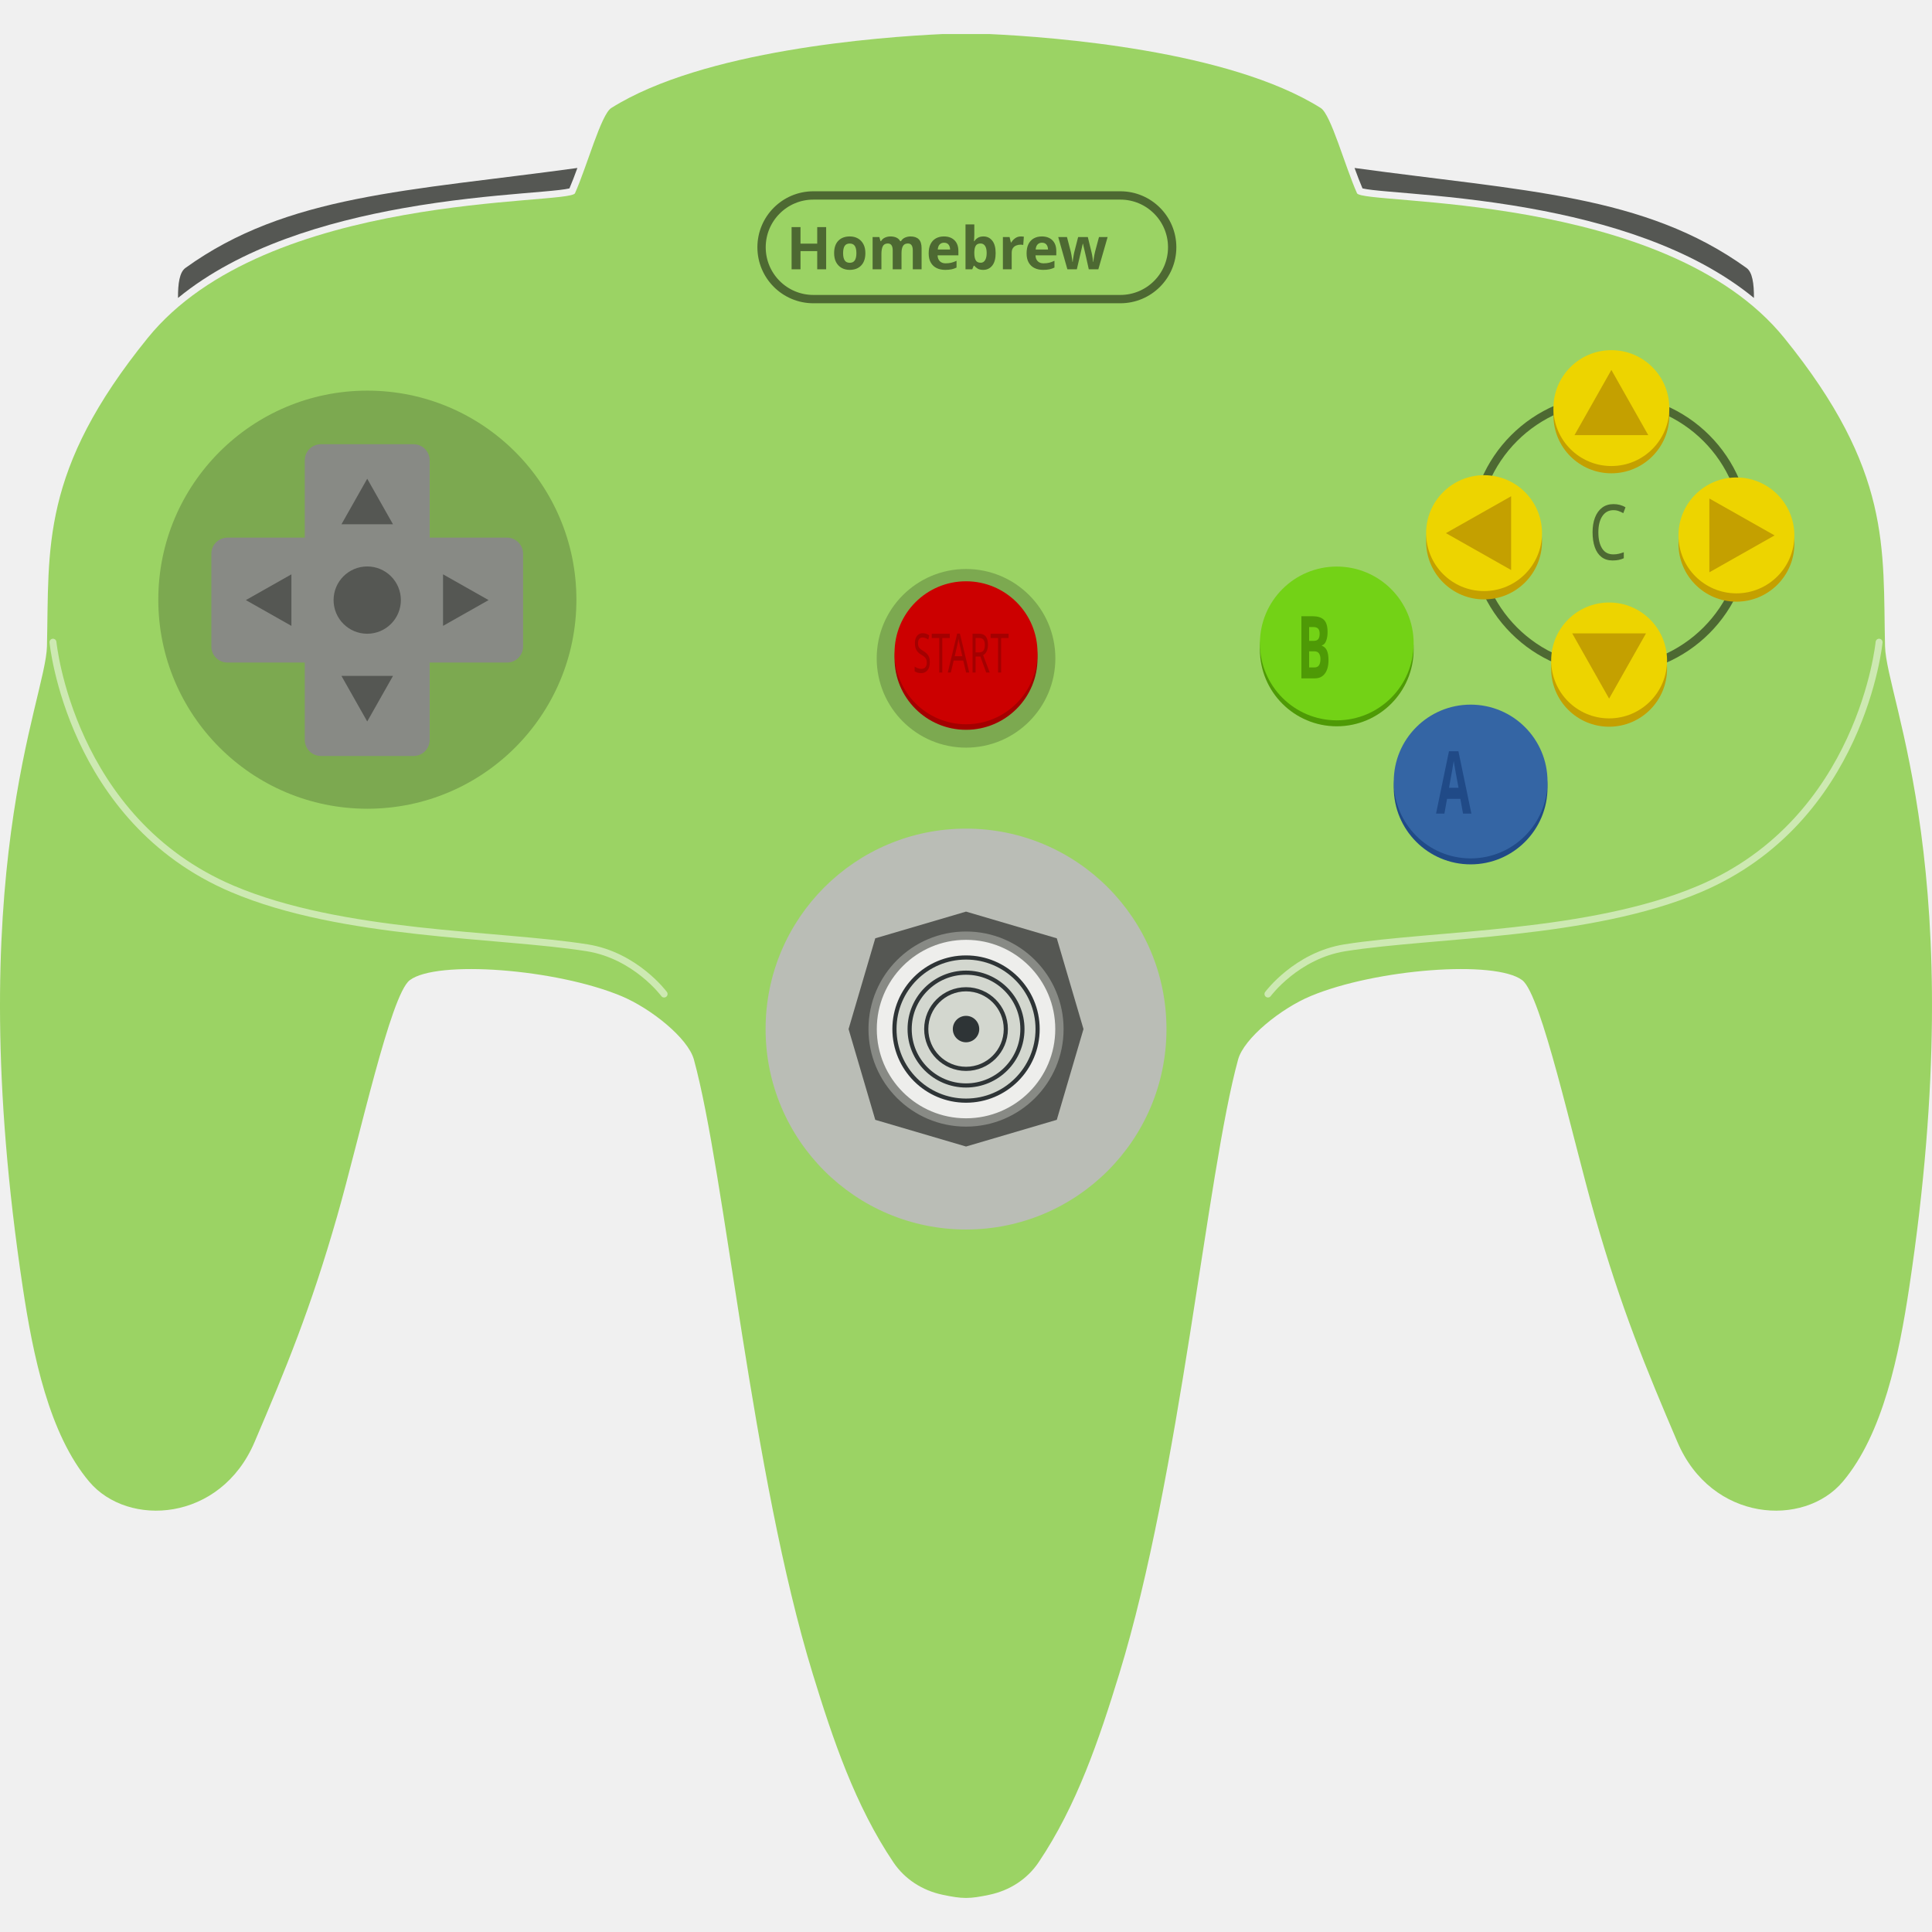
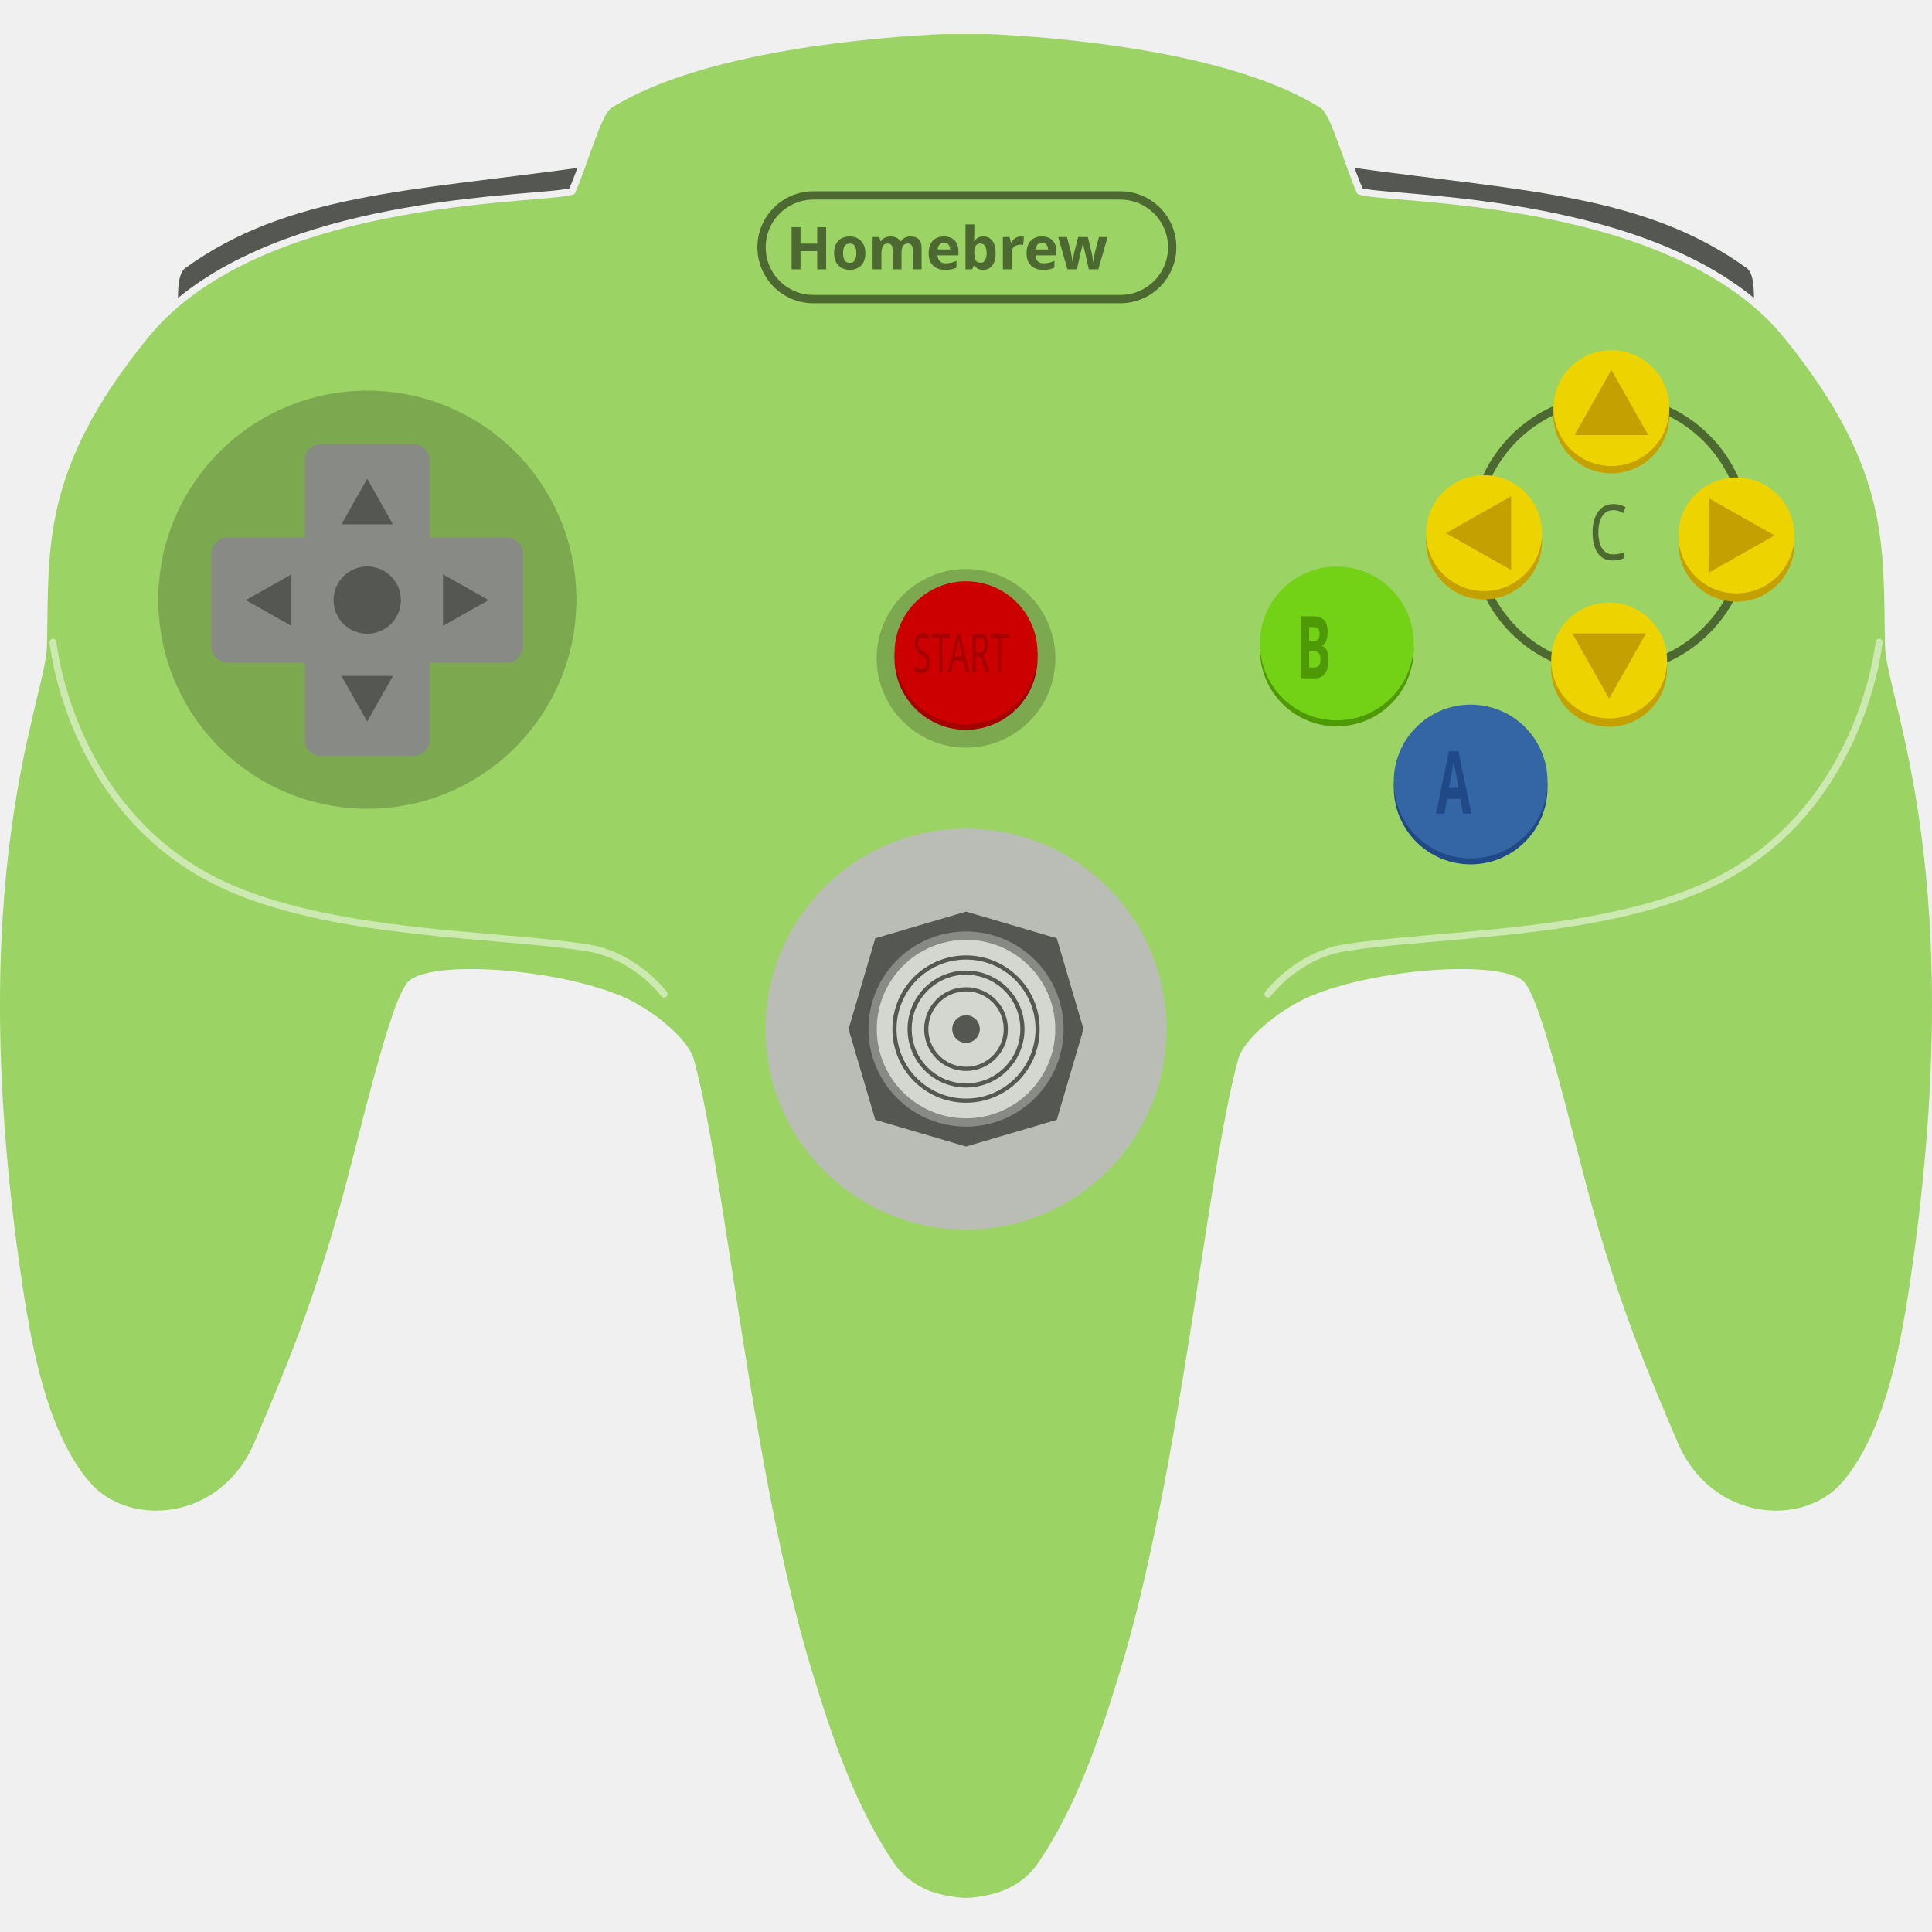
<svg xmlns="http://www.w3.org/2000/svg" width="512" height="512" viewBox="0 0 480 480" id="svg4210" version="1.1">
  <defs id="defs4212" />
  <g id="layer1" transform="translate(0,-572.3621)">
-     <g id="g5146" transform="matrix(0.3447453,0,0,0.3447453,144.4487,683.5835)">
-       <path id="path4769" d="m 260.16,-298.072 c -45.732,2.124 -172.542,11.667 -238.643,53.291 -7.367,4.639 -17.412,41.862 -26.143,61.43 -3.875,8.684 -222.182,-1.534 -307.912,104.285 -77.652,95.848 -70.972,151.348 -72.621,222.143 -0.904,38.823 -62.358,164.252 -17.43,462.143 7.346,48.708 18.926,105.711 47.93,140 28.024,33.13 94.522,29.018 119.098,-28.57 22.7,-53.194 40.4,-95.944 59.549,-162.857 16.309,-56.988 38.47,-159.494 52.287,-170 19.415,-14.761 105.573,-8.161 152.504,11.428 21.467,8.96 48.085,30.398 52.287,45.715 22.634,82.5 41.522,299.006 85.691,442.857 14.428,46.989 30.524,94.803 58.098,135.715 8.21,12.181 20.848,20.277 35.361,23.355 14.513,3.079 19.431,3.074 33.941,-0.016 14.51,-3.09 27.116,-11.174 35.316,-23.34 27.574,-40.911 43.668,-88.726 58.096,-135.715 44.169,-143.852 63.059,-360.358 85.693,-442.857 4.202,-15.317 30.82,-36.755 52.287,-45.715 46.931,-19.589 133.089,-26.189 152.504,-11.428 13.817,10.506 35.977,113.012 52.285,170 19.149,66.913 36.851,109.663 59.551,162.857 24.575,57.589 91.074,61.701 119.098,28.57 29.004,-34.289 40.583,-91.292 47.93,-140 C 1001.846,307.328 940.393,181.899 939.488,143.076 937.839,72.282 944.519,16.781 866.867,-79.066 781.137,-184.886 562.83,-174.667 558.955,-183.352 c -8.731,-19.568 -18.775,-56.79 -26.143,-61.43 -66.106,-41.627 -192.931,-51.167 -238.654,-53.289 v -0.002 c -6.499,2.1e-4 -6.071,0.002 -13.613,0.002 h -6.715 c -7.573,0 -7.15,-0.002 -13.67,-0.002 z" style="opacity:1;fill:#9bd364;fill-opacity:1;fill-rule:evenodd;stroke:none;stroke-width:1px;stroke-linecap:butt;stroke-linejoin:miter;stroke-opacity:1" />
-       <path id="path4776" d="m -2.893,-201.574 c -122.021,16.756 -209.014,19.102 -282.475,72.059 -4.26,3.071 -5.402,11.225 -5.357,21.617 44.91,-36.816 107.155,-54.861 161.959,-64.658 33.138,-5.924 63.637,-8.779 86.023,-10.699 11.193,-0.96 20.376,-1.689 26.711,-2.428 3.168,-0.369 5.647,-0.755 7.115,-1.098 0.177,-0.041 0.157,-0.048 0.303,-0.088 1.832,-4.24 3.759,-9.341 5.721,-14.705 z" style="opacity:1;fill:#555753;fill-rule:evenodd;stroke:none;stroke-width:1px;stroke-linecap:butt;stroke-linejoin:miter;stroke-opacity:1" />
-       <path style="opacity:1;fill:#555753;fill-rule:evenodd;stroke:none;stroke-width:1px;stroke-linecap:butt;stroke-linejoin:miter;stroke-opacity:1" d="m 557.179,-201.574 c 122.021,16.756 209.014,19.102 282.475,72.059 4.26,3.071 5.402,11.225 5.357,21.617 -44.91,-36.816 -107.155,-54.861 -161.959,-64.658 -33.138,-5.924 -63.637,-8.779 -86.023,-10.699 -11.193,-0.96 -20.376,-1.689 -26.711,-2.428 -3.168,-0.369 -5.647,-0.755 -7.115,-1.098 -0.177,-0.041 -0.157,-0.048 -0.303,-0.088 -1.832,-4.24 -3.759,-9.341 -5.721,-14.705 z" id="path4785" />
-       <circle style="opacity:0.2;fill:#000000;fill-opacity:1;stroke:none;stroke-width:10;stroke-linecap:round;stroke-miterlimit:4;stroke-dasharray:none;stroke-dashoffset:0;stroke-opacity:1" id="circle4789" cx="277.187" cy="151.811" r="64.375" />
-       <circle style="opacity:1;fill:#a40000;fill-opacity:1;stroke:none;stroke-width:10;stroke-linecap:round;stroke-miterlimit:4;stroke-dasharray:none;stroke-dashoffset:0;stroke-opacity:1" id="circle4801" cx="277.187" cy="151.811" r="51.518" />
-       <circle r="51.518" cy="147.811" cx="277.187" id="path4787" style="opacity:1;fill:#cc0000;fill-opacity:1;stroke:none;stroke-width:10;stroke-linecap:round;stroke-miterlimit:4;stroke-dasharray:none;stroke-dashoffset:0;stroke-opacity:1" />
-       <text transform="scale(0.786953,1.270724)" id="text4791" y="127.547" x="303.586" style="font-style:normal;font-weight:normal;font-size:9.49px;line-height:125%;font-family:sans-serif;letter-spacing:0px;word-spacing:0px;opacity:1;fill:#a40000;fill-opacity:1;stroke:none;stroke-width:1px;stroke-linecap:butt;stroke-linejoin:miter;stroke-opacity:1" xml:space="preserve">
-         <tspan style="font-size:30.842px;fill:#a40000" y="127.547" x="303.586" id="tspan4793">START</tspan>
+     <g id="g988">
+       <path id="path4769" d="m 234.138,580.824 c -15.766,0.732 -59.483,4.022 -82.271,18.372 -2.54,1.599 -6.003,14.432 -9.013,21.178 -1.336,2.994 -76.596,-0.529 -106.151,35.952 -26.77,33.043 -24.467,52.176 -25.036,76.583 -0.312,13.384 -21.498,56.625 -6.009,159.321 2.533,16.792 6.525,36.443 16.524,48.264 9.661,11.421 32.586,10.004 41.058,-9.849 7.826,-18.338 13.928,-33.076 20.529,-56.144 5.622,-19.646 13.262,-54.985 18.026,-58.607 6.693,-5.089 36.396,-2.814 52.575,3.94 7.401,3.089 16.577,10.479 18.026,15.76 7.803,28.441 14.315,103.081 29.542,152.673 4.974,16.199 10.523,32.683 20.029,46.787 2.83,4.199 7.187,6.99 12.191,8.052 5.003,1.061 6.699,1.06 11.701,-0.01 5.002,-1.065 9.348,-3.852 12.175,-8.046 9.506,-14.104 15.054,-30.588 20.028,-46.787 15.227,-49.592 21.739,-124.232 29.542,-152.673 1.449,-5.28 10.625,-12.671 18.026,-15.76 16.179,-6.753 45.882,-9.029 52.575,-3.94 4.763,3.622 12.403,38.96 18.025,58.607 6.602,23.068 12.704,37.806 20.53,56.144 8.472,19.853 31.397,21.271 41.058,9.849 9.999,-11.821 13.991,-31.472 16.524,-48.264 15.489,-102.696 -5.697,-145.937 -6.009,-159.321 -0.569,-24.406 1.734,-43.54 -25.036,-76.583 -29.555,-36.481 -104.815,-32.958 -106.151,-35.952 -3.01,-6.746 -6.473,-19.578 -9.013,-21.178 -22.79,-14.351 -66.512,-17.639 -82.275,-18.371 v -6.9e-4 c -2.24,7e-5 -2.093,6.9e-4 -4.693,6.9e-4 h -2.315 c -2.611,0 -2.465,-6.9e-4 -4.713,-6.9e-4 z" style="opacity:1;fill:#9bd364;fill-opacity:1;fill-rule:evenodd;stroke:none;stroke-width:0.345px;stroke-linecap:butt;stroke-linejoin:miter;stroke-opacity:1" />
+       <path id="path4776" d="m 143.451,614.092 c -42.066,5.776 -72.057,6.585 -97.382,24.842 -1.469,1.059 -1.862,3.87 -1.847,7.452 15.483,-12.692 36.941,-18.913 55.835,-22.291 11.424,-2.042 21.939,-3.027 29.656,-3.688 3.859,-0.331 7.024,-0.582 9.208,-0.837 1.092,-0.127 1.947,-0.26 2.453,-0.378 0.061,-0.014 0.054,-0.017 0.104,-0.03 0.631,-1.462 1.296,-3.22 1.972,-5.069 z" style="opacity:1;fill:#555753;fill-rule:evenodd;stroke:none;stroke-width:0.345px;stroke-linecap:butt;stroke-linejoin:miter;stroke-opacity:1" />
+       <path style="opacity:1;fill:#555753;fill-rule:evenodd;stroke:none;stroke-width:0.345px;stroke-linecap:butt;stroke-linejoin:miter;stroke-opacity:1" d="m 336.533,614.092 c 42.066,5.776 72.057,6.585 97.382,24.842 1.469,1.059 1.862,3.87 1.847,7.452 -15.483,-12.692 -36.941,-18.913 -55.835,-22.291 -11.424,-2.042 -21.939,-3.027 -29.656,-3.688 -3.859,-0.331 -7.024,-0.582 -9.208,-0.837 -1.092,-0.127 -1.947,-0.26 -2.453,-0.378 -0.061,-0.014 -0.054,-0.017 -0.104,-0.03 -0.631,-1.462 -1.296,-3.22 -1.972,-5.069 z" id="path4785" />
+       <circle style="opacity:0.2;fill:#000000;fill-opacity:1;stroke:none;stroke-width:3.447;stroke-linecap:round;stroke-miterlimit:4;stroke-dasharray:none;stroke-dashoffset:0;stroke-opacity:1" id="circle4789" cx="240.007" cy="735.92" r="22.193" />
+       <circle style="opacity:1;fill:#a40000;fill-opacity:1;stroke:none;stroke-width:3.447;stroke-linecap:round;stroke-miterlimit:4;stroke-dasharray:none;stroke-dashoffset:0;stroke-opacity:1" id="circle4801" cx="240.007" cy="735.92" r="17.761" />
+       <circle r="17.761" cy="734.541" cx="240.007" id="path4787" style="opacity:1;fill:#cc0000;fill-opacity:1;stroke:none;stroke-width:3.447;stroke-linecap:round;stroke-miterlimit:4;stroke-dasharray:none;stroke-dashoffset:0;stroke-opacity:1" />
+       <text transform="scale(0.786953,1.270724)" id="text4791" y="581.919" x="288.214" style="font-style:normal;font-weight:normal;font-size:3.272px;line-height:125%;font-family:sans-serif;letter-spacing:0px;word-spacing:0px;opacity:1;fill:#a40000;fill-opacity:1;stroke:none;stroke-width:0.345px;stroke-linecap:butt;stroke-linejoin:miter;stroke-opacity:1" xml:space="preserve">
+         <tspan style="font-size:10.633px;fill:#a40000;stroke-width:0.345px" y="581.919" x="288.214" id="tspan4793">START</tspan>
      </text>
-       <rect ry="37.352" rx="37.352" y="-181.768" x="129.83" height="74.704" width="295.924" id="rect4795" style="opacity:0.5;fill:none;fill-opacity:1;stroke:#000000;stroke-width:6;stroke-linecap:round;stroke-miterlimit:4;stroke-dasharray:none;stroke-dashoffset:0;stroke-opacity:1" />
-       <text id="text4797" y="-128.549" x="147.647" style="font-style:normal;font-weight:normal;font-size:7.093px;line-height:125%;font-family:sans-serif;letter-spacing:0px;word-spacing:0px;opacity:0.5;fill:#000000;fill-opacity:1;stroke:none;stroke-width:1px;stroke-linecap:butt;stroke-linejoin:miter;stroke-opacity:1" xml:space="preserve">
-         <tspan style="font-style:normal;font-variant:normal;font-weight:bold;font-stretch:normal;font-size:42.561px;font-family:sans-serif;-inkscape-font-specification:'sans-serif Bold'" y="-128.549" x="147.647" id="tspan4799">Homebrew</tspan>
+       <rect ry="12.877" rx="12.877" y="620.92" x="189.207" height="25.754" width="102.018" id="rect4795" style="opacity:0.5;fill:none;fill-opacity:1;stroke:#000000;stroke-width:2.068;stroke-linecap:round;stroke-miterlimit:4;stroke-dasharray:none;stroke-dashoffset:0;stroke-opacity:1" />
+       <text id="text4797" y="639.267" x="195.349" style="font-style:normal;font-weight:normal;font-size:2.445px;line-height:125%;font-family:sans-serif;letter-spacing:0px;word-spacing:0px;opacity:0.5;fill:#000000;fill-opacity:1;stroke:none;stroke-width:0.345px;stroke-linecap:butt;stroke-linejoin:miter;stroke-opacity:1" xml:space="preserve">
+         <tspan style="font-style:normal;font-variant:normal;font-weight:bold;font-stretch:normal;font-size:14.673px;font-family:sans-serif;-inkscape-font-specification:'sans-serif Bold';stroke-width:0.345px" y="639.267" x="195.349" id="tspan4799">Homebrew</tspan>
      </text>
-       <circle r="55.407" cy="145.396" cx="544.372" id="circle4803" style="opacity:1;fill:#4e9a06;fill-opacity:1;stroke:none;stroke-width:10;stroke-linecap:round;stroke-miterlimit:4;stroke-dasharray:none;stroke-dashoffset:0;stroke-opacity:1" />
-       <circle style="opacity:1;fill:#73d216;fill-opacity:1;stroke:none;stroke-width:10;stroke-linecap:round;stroke-miterlimit:4;stroke-dasharray:none;stroke-dashoffset:0;stroke-opacity:1" id="circle4805" cx="544.372" cy="141.094" r="55.407" />
-       <circle style="opacity:1;fill:#204a87;fill-opacity:1;stroke:none;stroke-width:10;stroke-linecap:round;stroke-miterlimit:4;stroke-dasharray:none;stroke-dashoffset:0;stroke-opacity:1" id="circle4807" cx="640.842" cy="244.896" r="55.407" />
-       <circle r="55.407" cy="240.594" cx="640.842" id="circle4809" style="opacity:1;fill:#3465a4;fill-opacity:1;stroke:none;stroke-width:10;stroke-linecap:round;stroke-miterlimit:4;stroke-dasharray:none;stroke-dashoffset:0;stroke-opacity:1" />
-       <circle r="97.985" cy="62.413" cx="741.452" id="path4815" style="opacity:0.5;fill:none;fill-opacity:1;stroke:#000000;stroke-width:6;stroke-linecap:round;stroke-miterlimit:4;stroke-dasharray:none;stroke-dashoffset:0;stroke-opacity:1" />
-       <circle style="opacity:0.2;fill:#000000;fill-opacity:1;stroke:none;stroke-width:9.225;stroke-linecap:round;stroke-miterlimit:4;stroke-dasharray:none;stroke-dashoffset:0;stroke-opacity:1" id="circle4817" cx="-154.262" cy="109.556" r="150.658" />
-       <path id="rect4819" d="m -187.734,-2.479 c -6.447,0 -11.639,5.189 -11.639,11.637 V 64.836 h -55.678 c -6.447,0 -11.639,5.191 -11.639,11.639 v 66.76 c 0,6.447 5.191,11.639 11.639,11.639 h 55.678 v 55.678 c 0,6.447 5.191,11.639 11.639,11.639 h 66.76 c 6.447,0 11.639,-5.191 11.639,-11.639 v -55.678 h 55.678 c 6.447,0 11.639,-5.191 11.639,-11.639 V 76.475 c 0,-6.447 -5.191,-11.639 -11.639,-11.639 H -109.336 V 9.158 c 0,-6.447 -5.191,-11.637 -11.639,-11.637 z" style="opacity:1;fill:#888a85;fill-opacity:1;stroke:none;stroke-width:6;stroke-linecap:round;stroke-miterlimit:4;stroke-dasharray:none;stroke-dashoffset:0;stroke-opacity:1" />
-       <circle r="24.244" cy="109.855" cx="-154.354" id="path4824" style="opacity:1;fill:#555753;fill-opacity:1;stroke:none;stroke-width:6;stroke-linecap:round;stroke-miterlimit:4;stroke-dasharray:none;stroke-dashoffset:0;stroke-opacity:1" />
-       <path id="path4826" d="m -154.355,22.385 -18.572,32.834 h 37.145 z" style="opacity:1;fill:#555753;fill-rule:evenodd;stroke:none;stroke-width:1px;stroke-linecap:butt;stroke-linejoin:miter;stroke-opacity:1" />
-       <path style="opacity:1;fill:#555753;fill-rule:evenodd;stroke:none;stroke-width:1px;stroke-linecap:butt;stroke-linejoin:miter;stroke-opacity:1" d="M -66.884,109.855 -99.718,91.283 v 37.145 z" id="path4836" />
-       <path id="path4838" d="m -154.354,197.326 18.572,-32.834 h -37.145 z" style="opacity:1;fill:#555753;fill-rule:evenodd;stroke:none;stroke-width:1px;stroke-linecap:butt;stroke-linejoin:miter;stroke-opacity:1" />
-       <path style="opacity:1;fill:#555753;fill-rule:evenodd;stroke:none;stroke-width:1px;stroke-linecap:butt;stroke-linejoin:miter;stroke-opacity:1" d="m -241.825,109.855 32.834,18.572 V 91.283 Z" id="path4840" />
-       <circle r="144.452" cy="418.997" cx="277.187" id="path4842" style="opacity:1;fill:#babdb6;fill-opacity:1;stroke:none;stroke-width:6;stroke-linecap:round;stroke-miterlimit:4;stroke-dasharray:none;stroke-dashoffset:0;stroke-opacity:1" />
-       <path d="m 277.187,503.648 -65.409,-19.243 -19.243,-65.409 19.243,-65.409 65.409,-19.243 65.409,19.243 19.243,65.409 -19.243,65.409 z" id="path4844" style="opacity:1;fill:#555753;fill-opacity:1;stroke:none;stroke-width:6;stroke-linecap:round;stroke-miterlimit:4;stroke-dasharray:none;stroke-dashoffset:0;stroke-opacity:1" />
-       <circle style="opacity:1;fill:#eeeeec;fill-opacity:1;stroke:#888a85;stroke-width:6;stroke-linecap:round;stroke-miterlimit:4;stroke-dasharray:none;stroke-dashoffset:0;stroke-opacity:1" id="circle4846" cx="277.187" cy="418.997" r="67.309" />
-       <circle r="51.581" cy="418.997" cx="277.187" id="circle4848" style="opacity:1;fill:#d3d7cf;fill-opacity:1;stroke:#2e3436;stroke-width:3;stroke-linecap:round;stroke-miterlimit:4;stroke-dasharray:none;stroke-dashoffset:0;stroke-opacity:1" />
-       <circle style="opacity:1;fill:none;fill-opacity:1;stroke:#2e3436;stroke-width:3;stroke-linecap:round;stroke-miterlimit:4;stroke-dasharray:none;stroke-dashoffset:0;stroke-opacity:1" id="circle4850" cx="277.187" cy="418.997" r="40.64" />
-       <circle r="28.674" cy="418.997" cx="277.187" id="circle4852" style="opacity:1;fill:none;fill-opacity:1;stroke:#2e3436;stroke-width:3;stroke-linecap:round;stroke-miterlimit:4;stroke-dasharray:none;stroke-dashoffset:0;stroke-opacity:1" />
-       <circle style="opacity:1;fill:#2e3436;fill-opacity:1;stroke:none;stroke-width:0.849;stroke-linecap:round;stroke-miterlimit:4;stroke-dasharray:none;stroke-dashoffset:0;stroke-opacity:1" id="circle4854" cx="277.187" cy="418.997" r="9.527" />
-       <text transform="scale(0.8909614,1.122383)" id="text4856" y="71.93" x="814.896" style="font-style:normal;font-weight:normal;font-size:49.295px;line-height:125%;font-family:sans-serif;letter-spacing:0px;word-spacing:0px;opacity:0.5;fill:#000000;fill-opacity:1;stroke:none;stroke-width:1px;stroke-linecap:butt;stroke-linejoin:miter;stroke-opacity:1" xml:space="preserve">
-         <tspan y="71.93" x="814.896" id="tspan4858">C</tspan>
+       <circle r="19.101" cy="733.708" cx="332.118" id="circle4803" style="opacity:1;fill:#4e9a06;fill-opacity:1;stroke:none;stroke-width:3.447;stroke-linecap:round;stroke-miterlimit:4;stroke-dasharray:none;stroke-dashoffset:0;stroke-opacity:1" />
+       <circle style="opacity:1;fill:#73d216;fill-opacity:1;stroke:none;stroke-width:3.447;stroke-linecap:round;stroke-miterlimit:4;stroke-dasharray:none;stroke-dashoffset:0;stroke-opacity:1" id="circle4805" cx="332.118" cy="732.225" r="19.101" />
+       <circle style="opacity:1;fill:#204a87;fill-opacity:1;stroke:none;stroke-width:3.447;stroke-linecap:round;stroke-miterlimit:4;stroke-dasharray:none;stroke-dashoffset:0;stroke-opacity:1" id="circle4807" cx="365.376" cy="768.01" r="19.101" />
+       <circle r="19.101" cy="766.527" cx="365.376" id="circle4809" style="opacity:1;fill:#3465a4;fill-opacity:1;stroke:none;stroke-width:3.447;stroke-linecap:round;stroke-miterlimit:4;stroke-dasharray:none;stroke-dashoffset:0;stroke-opacity:1" />
+       <circle r="33.78" cy="705.1" cx="400.061" id="path4815" style="opacity:0.5;fill:none;fill-opacity:1;stroke:#000000;stroke-width:2.068;stroke-linecap:round;stroke-miterlimit:4;stroke-dasharray:none;stroke-dashoffset:0;stroke-opacity:1" />
+       <circle style="opacity:0.2;fill:#000000;fill-opacity:1;stroke:none;stroke-width:3.18;stroke-linecap:round;stroke-miterlimit:4;stroke-dasharray:none;stroke-dashoffset:0;stroke-opacity:1" id="circle4817" cx="91.267" cy="721.352" r="51.939" />
+       <path id="rect4819" d="m 79.728,682.729 c -2.223,0 -4.012,1.789 -4.012,4.012 v 19.195 H 56.521 c -2.223,0 -4.012,1.79 -4.012,4.012 v 23.015 c 0,2.223 1.79,4.012 4.012,4.012 h 19.195 v 19.195 c 0,2.223 1.79,4.012 4.012,4.012 h 23.015 c 2.223,0 4.012,-1.79 4.012,-4.012 v -19.195 h 19.195 c 2.223,0 4.012,-1.79 4.012,-4.012 v -23.015 c 0,-2.223 -1.79,-4.012 -4.012,-4.012 h -19.195 v -19.195 c 0,-2.223 -1.79,-4.012 -4.012,-4.012 z" style="opacity:1;fill:#888a85;fill-opacity:1;stroke:none;stroke-width:2.068;stroke-linecap:round;stroke-miterlimit:4;stroke-dasharray:none;stroke-dashoffset:0;stroke-opacity:1" />
+       <circle r="8.358" cy="721.456" cx="91.236" id="path4824" style="opacity:1;fill:#555753;fill-opacity:1;stroke:none;stroke-width:2.068;stroke-linecap:round;stroke-miterlimit:4;stroke-dasharray:none;stroke-dashoffset:0;stroke-opacity:1" />
+       <path id="path4826" d="m 91.236,691.301 -6.403,11.319 h 12.805 z" style="opacity:1;fill:#555753;fill-rule:evenodd;stroke:none;stroke-width:0.345px;stroke-linecap:butt;stroke-linejoin:miter;stroke-opacity:1" />
+       <path style="opacity:1;fill:#555753;fill-rule:evenodd;stroke:none;stroke-width:0.345px;stroke-linecap:butt;stroke-linejoin:miter;stroke-opacity:1" d="m 121.391,721.456 -11.319,-6.403 v 12.805 z" id="path4836" />
+       <path id="path4838" d="m 91.236,751.611 6.403,-11.319 H 84.833 Z" style="opacity:1;fill:#555753;fill-rule:evenodd;stroke:none;stroke-width:0.345px;stroke-linecap:butt;stroke-linejoin:miter;stroke-opacity:1" />
+       <path style="opacity:1;fill:#555753;fill-rule:evenodd;stroke:none;stroke-width:0.345px;stroke-linecap:butt;stroke-linejoin:miter;stroke-opacity:1" d="m 61.081,721.456 11.319,6.403 v -12.805 z" id="path4840" />
+       <circle r="49.799" cy="828.031" cx="240.007" id="path4842" style="opacity:1;fill:#babdb6;fill-opacity:1;stroke:none;stroke-width:2.068;stroke-linecap:round;stroke-miterlimit:4;stroke-dasharray:none;stroke-dashoffset:0;stroke-opacity:1" />
+       <path d="m 240.007,857.214 -22.549,-6.634 -6.634,-22.549 6.634,-22.549 22.549,-6.634 22.549,6.634 6.634,22.549 -6.634,22.549 z" id="path4844" style="opacity:1;fill:#555753;fill-opacity:1;stroke:none;stroke-width:2.068;stroke-linecap:round;stroke-miterlimit:4;stroke-dasharray:none;stroke-dashoffset:0;stroke-opacity:1" />
+       <circle style="opacity:1;fill:#d3d7cf;fill-opacity:1;stroke:#888a85;stroke-width:2.068;stroke-linecap:round;stroke-miterlimit:4;stroke-dasharray:none;stroke-dashoffset:0;stroke-opacity:1" id="circle4846" cx="240.007" cy="828.031" r="23.204" />
+       <circle r="17.782" cy="828.031" cx="240.007" id="circle4848" style="opacity:1;fill:#d3d7cf;fill-opacity:1;stroke:#555753;stroke-width:1.034;stroke-linecap:round;stroke-miterlimit:4;stroke-dasharray:none;stroke-dashoffset:0;stroke-opacity:1" />
+       <circle style="opacity:1;fill:none;fill-opacity:1;stroke:#555753;stroke-width:1.034;stroke-linecap:round;stroke-miterlimit:4;stroke-dasharray:none;stroke-dashoffset:0;stroke-opacity:1" id="circle4850" cx="240.007" cy="828.031" r="14.011" />
+       <circle r="9.885" cy="828.031" cx="240.007" id="circle4852" style="opacity:1;fill:none;fill-opacity:1;stroke:#555753;stroke-width:1.034;stroke-linecap:round;stroke-miterlimit:4;stroke-dasharray:none;stroke-dashoffset:0;stroke-opacity:1" />
+       <circle style="opacity:1;fill:#555753;fill-opacity:1;stroke:#555753;stroke-width:0.293;stroke-linecap:round;stroke-miterlimit:4;stroke-dasharray:none;stroke-dashoffset:0;stroke-opacity:1" id="circle4854" cx="240.007" cy="828.031" r="3.284" />
+       <text transform="scale(0.8909614,1.122383)" id="text4856" y="633.844" x="443.058" style="font-style:normal;font-weight:normal;font-size:16.994px;line-height:125%;font-family:sans-serif;letter-spacing:0px;word-spacing:0px;opacity:0.5;fill:#000000;fill-opacity:1;stroke:none;stroke-width:0.345px;stroke-linecap:butt;stroke-linejoin:miter;stroke-opacity:1" xml:space="preserve">
+         <tspan style="stroke-width:0.345px" y="633.844" x="443.058" id="tspan4858">C</tspan>
      </text>
-       <text xml:space="preserve" style="font-style:normal;font-weight:normal;font-size:48.097px;line-height:125%;font-family:sans-serif;letter-spacing:0px;word-spacing:0px;opacity:1;fill:#204a87;fill-opacity:1;stroke:none;stroke-width:1px;stroke-linecap:butt;stroke-linejoin:miter;stroke-opacity:1" x="802.606" y="202.39" id="text4860" transform="scale(0.7673906,1.303117)">
-         <tspan style="font-style:normal;font-variant:normal;font-weight:bold;font-stretch:normal;font-family:sans-serif;-inkscape-font-specification:'sans-serif Bold';fill:#204a87" id="tspan4862" x="802.606" y="202.39">A</tspan>
+       <text xml:space="preserve" style="font-style:normal;font-weight:normal;font-size:16.581px;line-height:125%;font-family:sans-serif;letter-spacing:0px;word-spacing:0px;opacity:1;fill:#204a87;fill-opacity:1;stroke:none;stroke-width:0.345px;stroke-linecap:butt;stroke-linejoin:miter;stroke-opacity:1" x="464.928" y="594.349" id="text4860" transform="scale(0.7673906,1.303117)">
+         <tspan style="font-style:normal;font-variant:normal;font-weight:bold;font-stretch:normal;font-family:sans-serif;-inkscape-font-specification:'sans-serif Bold';fill:#204a87;stroke-width:0.345px" id="tspan4862" x="464.928" y="594.349">A</tspan>
      </text>
-       <text transform="scale(0.7673906,1.303117)" id="text4864" y="127.57" x="671.829" style="font-style:normal;font-weight:normal;font-size:48.097px;line-height:125%;font-family:sans-serif;letter-spacing:0px;word-spacing:0px;opacity:1;fill:#4e9a06;fill-opacity:1;stroke:none;stroke-width:1px;stroke-linecap:butt;stroke-linejoin:miter;stroke-opacity:1" xml:space="preserve">
-         <tspan y="127.57" x="671.829" id="tspan4866" style="font-style:normal;font-variant:normal;font-weight:bold;font-stretch:normal;font-family:sans-serif;-inkscape-font-specification:'sans-serif Bold';fill:#4e9a06">B</tspan>
+       <text transform="scale(0.7673906,1.303117)" id="text4864" y="568.555" x="419.843" style="font-style:normal;font-weight:normal;font-size:16.581px;line-height:125%;font-family:sans-serif;letter-spacing:0px;word-spacing:0px;opacity:1;fill:#4e9a06;fill-opacity:1;stroke:none;stroke-width:0.345px;stroke-linecap:butt;stroke-linejoin:miter;stroke-opacity:1" xml:space="preserve">
+         <tspan y="568.555" x="419.843" id="tspan4866" style="font-style:normal;font-variant:normal;font-weight:bold;font-stretch:normal;font-family:sans-serif;-inkscape-font-specification:'sans-serif Bold';fill:#4e9a06;stroke-width:0.345px">B</tspan>
      </text>
-       <path id="path4868" d="m -380.828,140.194 c 0,0 12.405,128.171 129.3,177.787 79.491,33.74 191.328,32.266 255.569,42.426 C 39.058,365.946 59.599,393.743 59.599,393.743" style="opacity:0.5;fill:none;fill-rule:evenodd;stroke:#ffffff;stroke-width:5;stroke-linecap:round;stroke-linejoin:round;stroke-miterlimit:4;stroke-dasharray:none;stroke-opacity:1" />
-       <g id="g4935">
+       <path id="path4868" d="m 13.16,731.915 c 0,0 4.277,44.186 44.575,61.291 27.404,11.632 65.96,11.123 88.106,14.626 12.072,1.909 19.153,11.492 19.153,11.492" style="opacity:0.5;fill:none;fill-rule:evenodd;stroke:#ffffff;stroke-width:1.724;stroke-linecap:round;stroke-linejoin:round;stroke-miterlimit:4;stroke-dasharray:none;stroke-opacity:1" />
+       <g transform="matrix(0.3447453,0,0,0.3447453,144.4487,683.5835)" id="g4935">
        <circle style="opacity:1;fill:#c4a000;fill-opacity:1;stroke:none;stroke-width:10;stroke-linecap:round;stroke-miterlimit:4;stroke-dasharray:none;stroke-dashoffset:0;stroke-opacity:1" id="circle4811" cx="742.27" cy="-23.277" r="41.756" />
        <g id="g4888">
          <circle style="opacity:1;fill:#edd400;fill-opacity:1;stroke:none;stroke-width:10;stroke-linecap:round;stroke-miterlimit:4;stroke-dasharray:none;stroke-dashoffset:0;stroke-opacity:1" id="circle4813" cx="742.27" cy="-28.519" r="41.756" />
          <path style="opacity:1;fill:#c4a000;fill-rule:evenodd;stroke:none;stroke-width:1px;stroke-linecap:butt;stroke-linejoin:miter;stroke-opacity:1" d="m 742.27,-56.018 -26.585,46.999 h 53.169 z" id="path4870" />
        </g>
      </g>
-       <g id="g4918">
+       <g transform="matrix(0.3447453,0,0,0.3447453,144.4487,683.5835)" id="g4918">
        <circle transform="rotate(90)" r="41.756" cy="-832.383" cx="69.231" id="circle4912" style="opacity:1;fill:#c4a000;fill-opacity:1;stroke:none;stroke-width:10;stroke-linecap:round;stroke-miterlimit:4;stroke-dasharray:none;stroke-dashoffset:0;stroke-opacity:1" />
        <circle style="opacity:1;fill:#edd400;fill-opacity:1;stroke:none;stroke-width:10;stroke-linecap:round;stroke-miterlimit:4;stroke-dasharray:none;stroke-dashoffset:0;stroke-opacity:1" id="circle4894" cx="63.231" cy="-832.383" r="41.756" transform="rotate(90)" />
        <path style="opacity:1;fill:#c4a000;fill-rule:evenodd;stroke:none;stroke-width:1px;stroke-linecap:butt;stroke-linejoin:miter;stroke-opacity:1" d="M 859.883,63.231 812.884,36.646 v 53.169 z" id="path4896" />
      </g>
-       <g id="g4923">
+       <g transform="matrix(0.3447453,0,0,0.3447453,144.4487,683.5835)" id="g4923">
        <circle style="opacity:1;fill:#c4a000;fill-opacity:1;stroke:none;stroke-width:10;stroke-linecap:round;stroke-miterlimit:4;stroke-dasharray:none;stroke-dashoffset:0;stroke-opacity:1" id="circle4914" cx="159.344" cy="-740.634" r="41.756" transform="rotate(90)" />
        <g transform="rotate(180,741.452,62.41271)" id="g4898">
          <circle style="opacity:1;fill:#edd400;fill-opacity:1;stroke:none;stroke-width:10;stroke-linecap:round;stroke-miterlimit:4;stroke-dasharray:none;stroke-dashoffset:0;stroke-opacity:1" id="circle4900" cx="742.27" cy="-28.519" r="41.756" />
          <path style="opacity:1;fill:#c4a000;fill-rule:evenodd;stroke:none;stroke-width:1px;stroke-linecap:butt;stroke-linejoin:miter;stroke-opacity:1" d="m 742.27,-56.018 -26.585,46.999 h 53.169 z" id="path4902" />
        </g>
      </g>
-       <g id="g4929">
+       <g transform="matrix(0.3447453,0,0,0.3447453,144.4487,683.5835)" id="g4929">
        <circle transform="rotate(90)" r="41.756" cy="-650.521" cx="67.594" id="circle4916" style="opacity:1;fill:#c4a000;fill-opacity:1;stroke:none;stroke-width:10;stroke-linecap:round;stroke-miterlimit:4;stroke-dasharray:none;stroke-dashoffset:0;stroke-opacity:1" />
        <g id="g4904" transform="rotate(-90,741.452,62.41269)">
          <circle r="41.756" cy="-28.519" cx="742.27" id="circle4906" style="opacity:1;fill:#edd400;fill-opacity:1;stroke:none;stroke-width:10;stroke-linecap:round;stroke-miterlimit:4;stroke-dasharray:none;stroke-dashoffset:0;stroke-opacity:1" />
          <path id="path4908" d="m 742.27,-56.018 -26.585,46.999 h 53.169 z" style="opacity:1;fill:#c4a000;fill-rule:evenodd;stroke:none;stroke-width:1px;stroke-linecap:butt;stroke-linejoin:miter;stroke-opacity:1" />
        </g>
      </g>
-       <path style="opacity:0.5;fill:none;fill-rule:evenodd;stroke:#ffffff;stroke-width:5;stroke-linecap:round;stroke-linejoin:round;stroke-miterlimit:4;stroke-dasharray:none;stroke-opacity:1" d="m 935.201,140.194 c 0,0 -12.405,128.171 -129.3,177.787 -79.491,33.74 -191.328,32.266 -255.569,42.426 -35.017,5.538 -55.558,33.335 -55.558,33.335" id="path4945" />
+       <path style="opacity:0.5;fill:none;fill-rule:evenodd;stroke:#ffffff;stroke-width:1.724;stroke-linecap:round;stroke-linejoin:round;stroke-miterlimit:4;stroke-dasharray:none;stroke-opacity:1" d="m 466.855,731.915 c 0,0 -4.277,44.186 -44.575,61.291 -27.404,11.632 -65.96,11.123 -88.106,14.626 -12.072,1.909 -19.153,11.492 -19.153,11.492" id="path4945" />
    </g>
  </g>
</svg>
